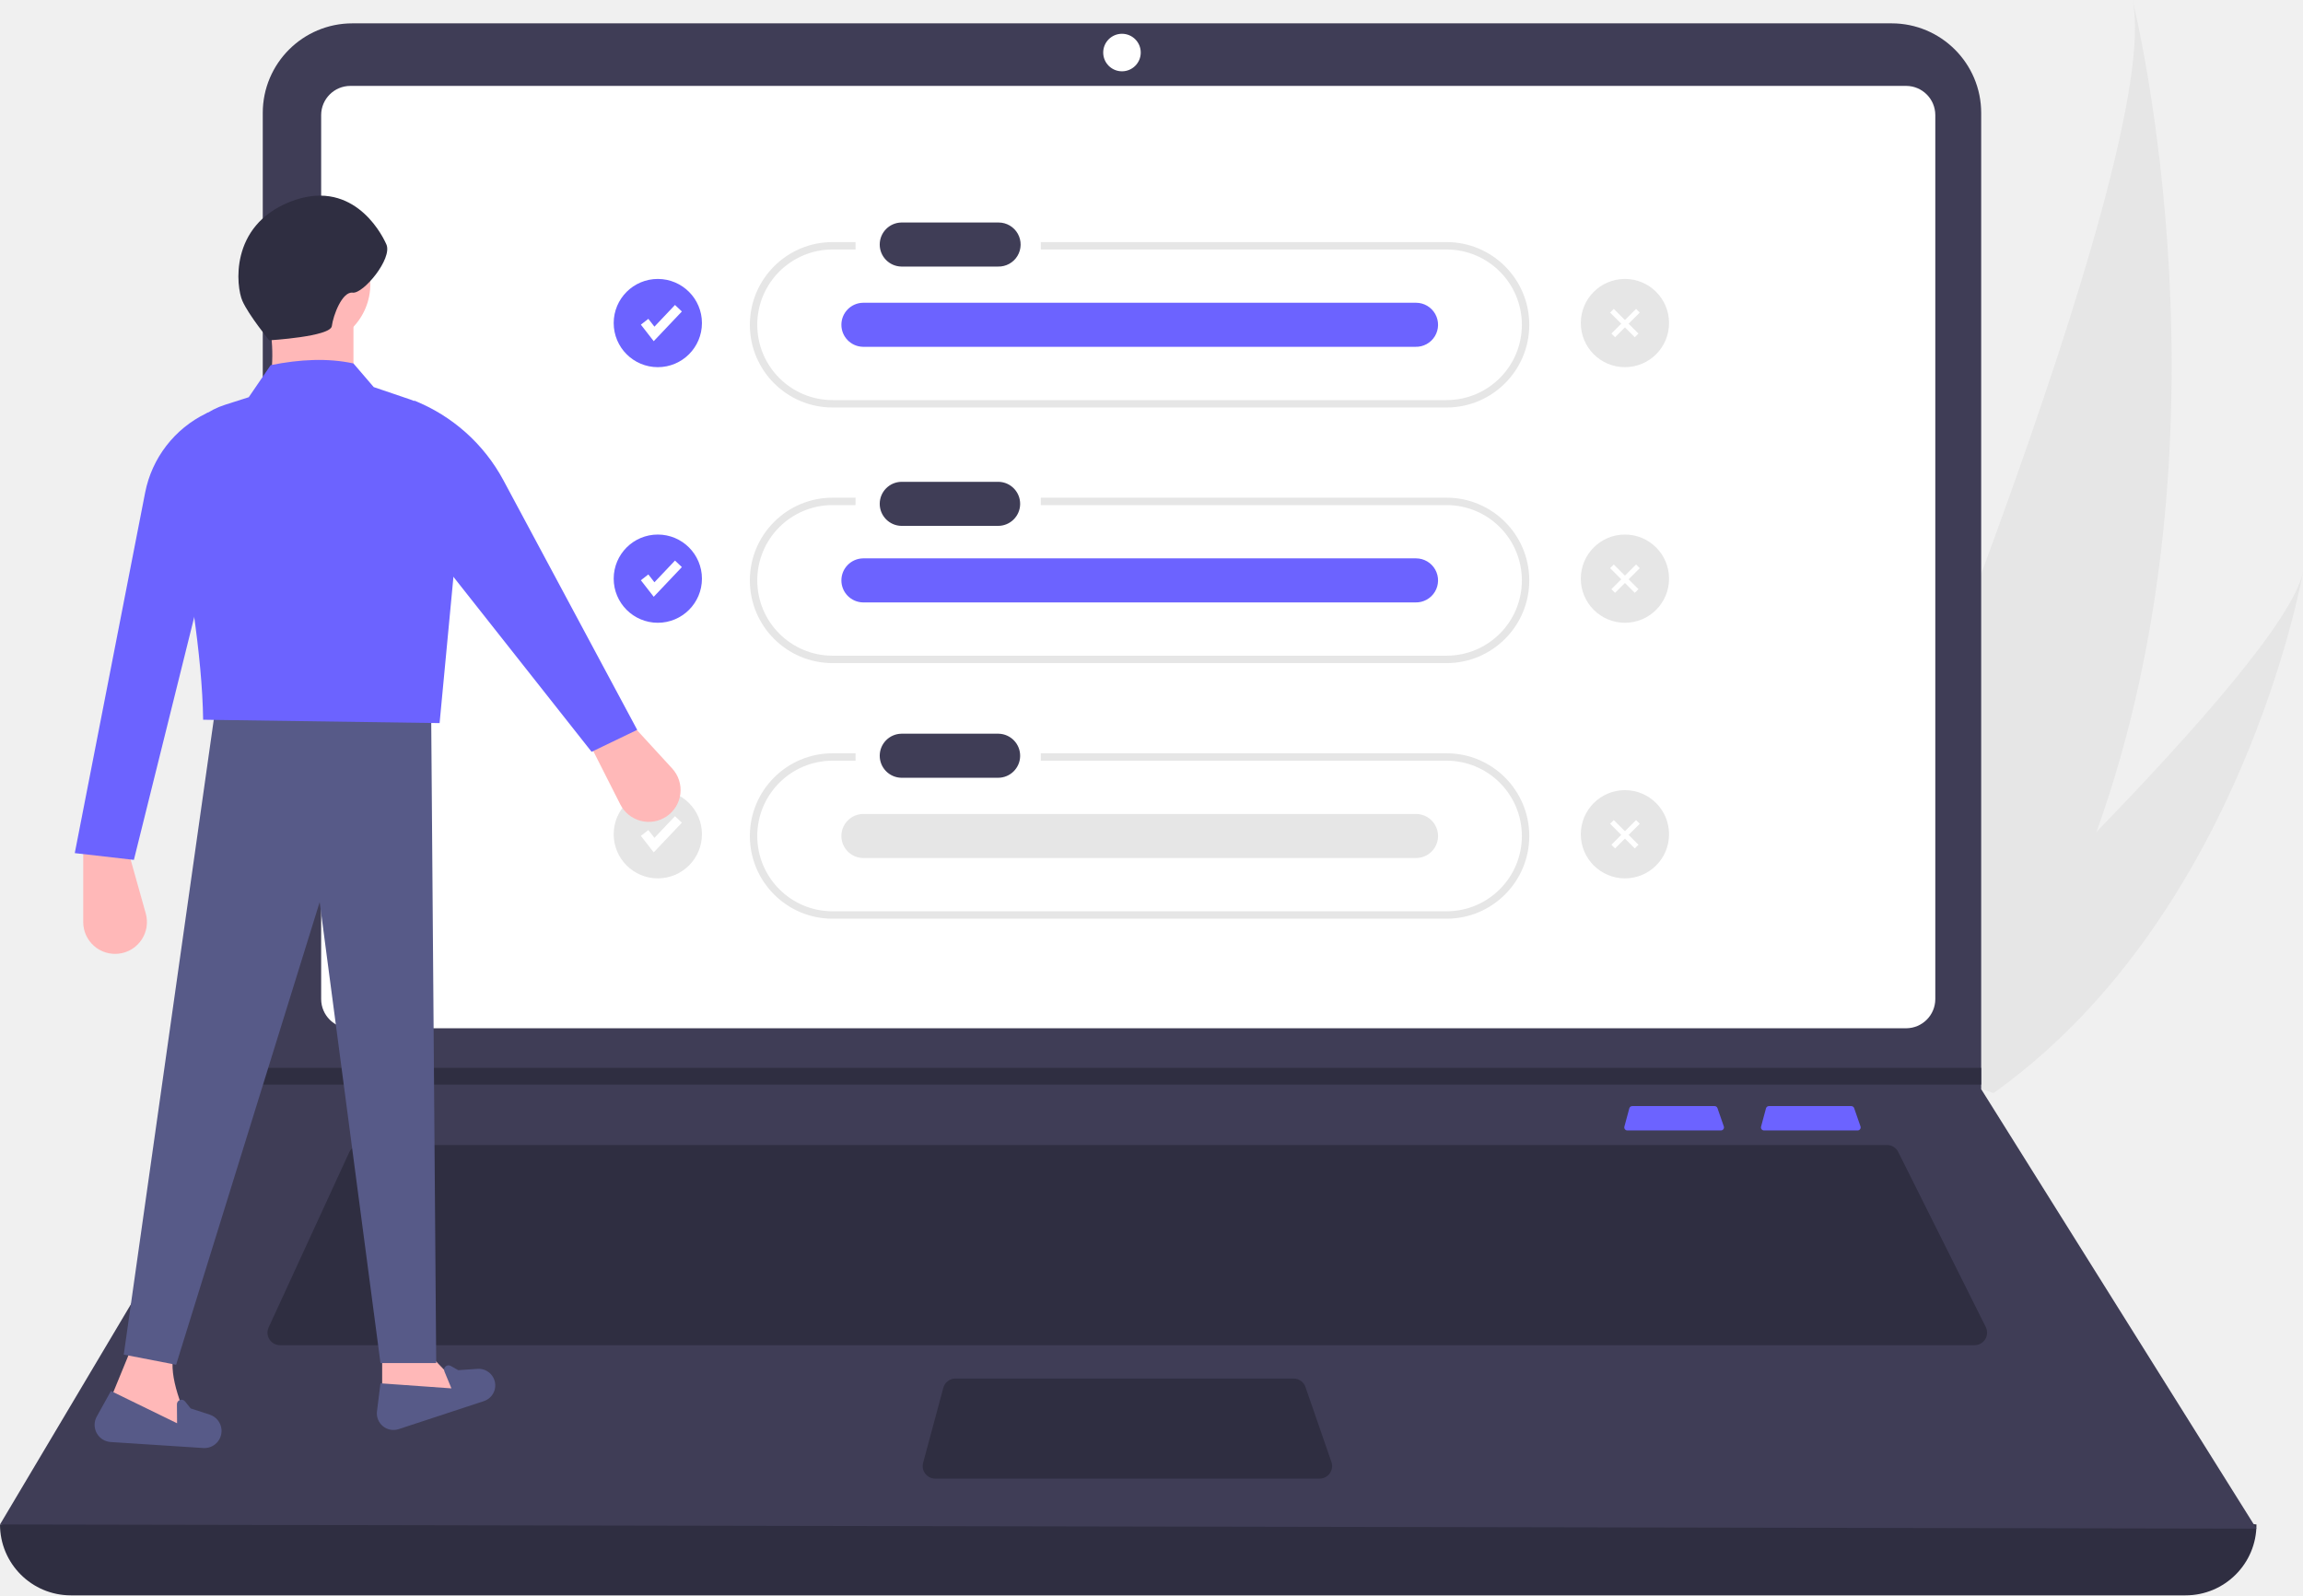
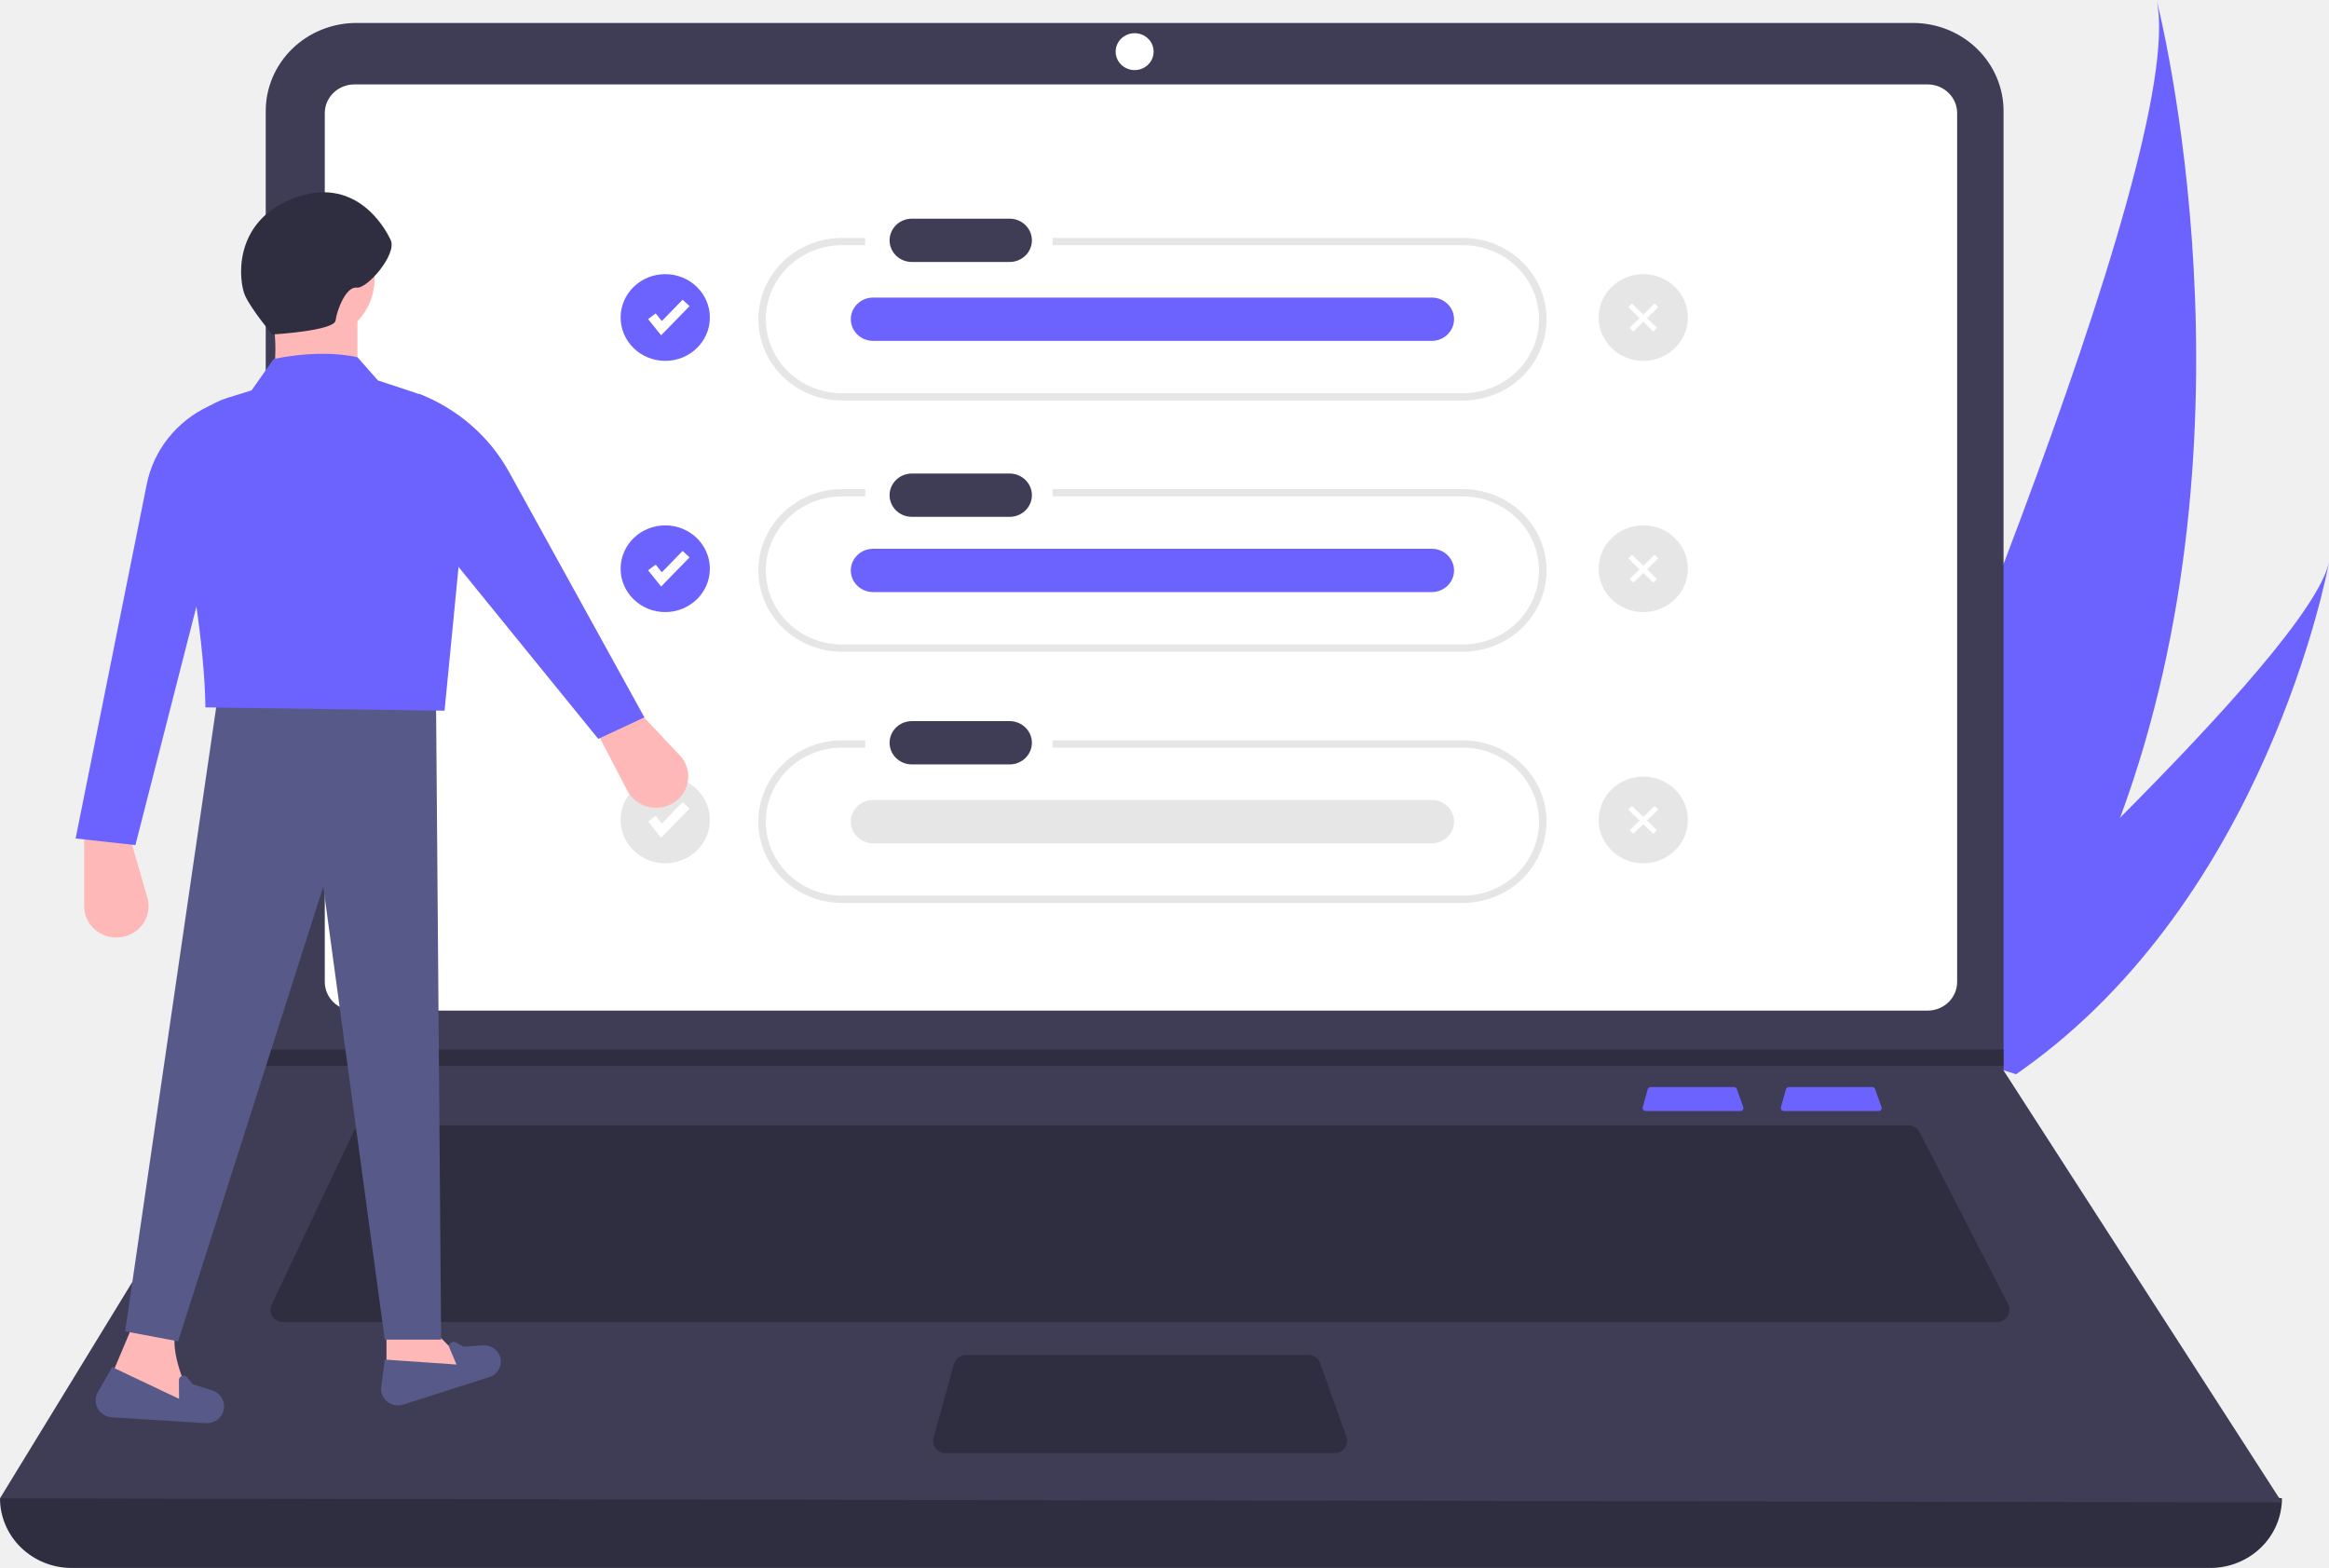
- <svg xmlns="http://www.w3.org/2000/svg" id="e947267e-2fd0-4612-8553-18e563890315" data-name="Layer 1" width="808.778" height="560.418" viewBox="0 0 808.778 560.418">
-   <path d="M931.874,462.004a348.201,348.201,0,0,1-45.13,86.56c-.438.618-.884,1.223-1.332,1.837L827.663,531.7c.261-.596.546-1.264.85-1.994C846.7,486.687,956.151,224.46,944.529,169.791,945.639,174.28,981.902,322.801,931.874,462.004Z" transform="translate(-195.6108 -169.7909)" fill="#e6e6e6" />
-   <path d="M897.885,552.173c-.705.532-1.431,1.057-2.164,1.568l-43.321-14.03c.518-.479,1.121-1.044,1.815-1.681,11.34-10.6,45.03-42.358,77.659-76.025,35.065-36.18,68.914-74.558,72.515-91.249C1003.712,374.564,982.346,490.421,897.885,552.173Z" transform="translate(-195.6108 -169.7909)" fill="#e6e6e6" />
-   <path d="M963.145,730.209H220.512a24.901,24.901,0,0,1-24.901-24.901v0q403.807-46.93,792.435,0v0A24.901,24.901,0,0,1,963.145,730.209Z" transform="translate(-195.6108 -169.7909)" fill="#2f2e41" />
-   <path d="M988.046,706.773l-792.435-1.465L287.451,550.776l.439-.732V209.472a31.475,31.475,0,0,1,31.478-31.478H859.894A31.475,31.475,0,0,1,891.372,209.472v342.915Z" transform="translate(-195.6108 -169.7909)" fill="#3f3d56" />
-   <path d="M318.651,199.966a10.265,10.265,0,0,0-10.253,10.253V520.748a10.265,10.265,0,0,0,10.253,10.253H865.006a10.266,10.266,0,0,0,10.253-10.253V210.219a10.265,10.265,0,0,0-10.253-10.253Z" transform="translate(-195.6108 -169.7909)" fill="#fff" />
-   <path d="M322.241,572.015a4.406,4.406,0,0,0-3.992,2.558l-28.299,61.52a4.394,4.394,0,0,0,3.992,6.231H889.053a4.394,4.394,0,0,0,3.929-6.36l-30.76-61.52a4.372,4.372,0,0,0-3.929-2.429Z" transform="translate(-195.6108 -169.7909)" fill="#2f2e41" />
-   <circle cx="394.021" cy="18.457" r="6.591" fill="#fff" />
-   <path d="M531.137,654.042a4.401,4.401,0,0,0-4.243,3.251l-7.099,26.366a4.394,4.394,0,0,0,4.243,5.537H659.036A4.393,4.393,0,0,0,663.187,683.364l-9.126-26.366a4.397,4.397,0,0,0-4.153-2.957Z" transform="translate(-195.6108 -169.7909)" fill="#2f2e41" />
-   <polygon points="695.761 375.126 695.761 380.985 91.84 380.985 92.295 380.253 92.295 375.126 695.761 375.126" fill="#2f2e41" />
-   <path d="M703.615,254.83H561.125v2.603H703.615a26.451,26.451,0,0,1,0,52.902H488.003a26.451,26.451,0,0,1,0-52.902h8.057v-2.603h-8.057a29.053,29.053,0,0,0,0,58.107H703.615a29.053,29.053,0,1,0,0-58.107Z" transform="translate(-195.6108 -169.7909)" fill="#e6e6e6" />
-   <path d="M703.615,344.619H561.125v2.603H703.615a26.451,26.451,0,0,1,0,52.902H488.003a26.451,26.451,0,0,1,0-52.902h8.057v-2.603h-8.057a29.053,29.053,0,0,0,0,58.107H703.615a29.053,29.053,0,1,0,0-58.107Z" transform="translate(-195.6108 -169.7909)" fill="#e6e6e6" />
-   <path d="M703.615,434.407H561.125V437.01H703.615a26.451,26.451,0,1,1,0,52.902H488.003a26.451,26.451,0,0,1,0-52.902h8.057v-2.603h-8.057a29.053,29.053,0,0,0,0,58.107H703.615a29.053,29.053,0,1,0,0-58.107Z" transform="translate(-195.6108 -169.7909)" fill="#e6e6e6" />
-   <path id="ab287899-84e3-434f-b92d-b2aaa12c9990" data-name="Path 40" d="M512.144,247.954a7.739,7.739,0,0,0,0,15.475h33.945a7.739,7.739,0,1,0,.254-15.475q-.127-.002-.254,0Z" transform="translate(-195.6108 -169.7909)" fill="#3f3d56" />
-   <path id="af2a4b37-a3ed-4662-953e-6f9b285406f1" data-name="Path 40" d="M512.144,339.044a7.739,7.739,0,0,0,0,15.475h33.945a7.739,7.739,0,0,0,.254-15.475q-.127-.002-.254,0Z" transform="translate(-195.6108 -169.7909)" fill="#3f3d56" />
-   <path id="ff7e389f-e1f1-4104-a8c8-8a888f7bdbd5" data-name="Path 40" d="M512.144,427.532a7.739,7.739,0,0,0,0,15.475h33.945a7.739,7.739,0,0,0,.254-15.475q-.127-.002-.254,0Z" transform="translate(-195.6108 -169.7909)" fill="#3f3d56" />
-   <path id="ab3f55ca-45f9-4d6f-a8ad-e44fa73330dd" data-name="Path 40" d="M498.68,276.146a7.739,7.739,0,0,0,0,15.475H692.684a7.739,7.739,0,1,0,.254-15.475q-.127-.002-.254,0Z" transform="translate(-195.6108 -169.7909)" fill="#6c63ff" />
-   <path id="b755e68c-1f13-420d-a9db-7573ff270e8f" data-name="Path 40" d="M498.68,365.935a7.739,7.739,0,0,0,0,15.475H692.684a7.739,7.739,0,1,0,.254-15.475q-.127-.002-.254,0Z" transform="translate(-195.6108 -169.7909)" fill="#6c63ff" />
-   <path id="f0f56a0b-ed67-4282-9bfe-4d2fc6a8304e" data-name="Path 40" d="M498.68,455.723a7.739,7.739,0,0,0,0,15.475H692.684a7.739,7.739,0,1,0,.254-15.475q-.127-.002-.254,0Z" transform="translate(-195.6108 -169.7909)" fill="#e6e6e6" />
-   <circle cx="231.015" cy="113.483" r="15.495" fill="#6c63ff" />
-   <polygon points="229.577 119.849 225.063 114.045 227.688 112.003 229.826 114.751 237.046 107.129 239.461 109.417 229.577 119.849" fill="#fff" />
-   <circle cx="231.015" cy="203.272" r="15.495" fill="#6c63ff" />
-   <polygon points="229.577 209.638 225.063 203.834 227.688 201.792 229.826 204.54 237.046 196.918 239.461 199.206 229.577 209.638" fill="#fff" />
-   <circle cx="231.015" cy="293.06" r="15.495" fill="#e6e6e6" />
-   <circle cx="570.65" cy="113.483" r="15.495" fill="#e6e6e6" />
-   <circle cx="570.65" cy="203.272" r="15.495" fill="#e6e6e6" />
-   <circle cx="570.65" cy="293.06" r="15.495" fill="#e6e6e6" />
-   <polygon points="229.577 299.427 225.063 293.623 227.688 291.581 229.826 294.329 237.046 286.707 239.461 288.994 229.577 299.427" fill="#fff" />
-   <rect x="765.121" y="277.147" width="1.824" height="12.254" transform="translate(-171.5497 454.8453) rotate(-45)" fill="#fff" />
-   <rect x="760.362" y="282.362" width="12.254" height="1.824" transform="translate(-171.4161 455.1678) rotate(-45)" fill="#fff" />
-   <rect x="765.121" y="366.936" width="1.824" height="12.254" transform="translate(-235.0399 481.1438) rotate(-45)" fill="#fff" />
-   <rect x="760.362" y="372.151" width="12.254" height="1.824" transform="translate(-234.9064 481.4663) rotate(-45)" fill="#fff" />
-   <rect x="765.121" y="456.725" width="1.824" height="12.254" transform="translate(-298.5302 507.4424) rotate(-45)" fill="#fff" />
-   <rect x="760.362" y="461.939" width="12.254" height="1.824" transform="translate(-298.3966 507.7648) rotate(-45)" fill="#fff" />
-   <path d="M429.606,456.644l0,0a11.189,11.189,0,0,0,2.072-16.896l-14.875-16.215-14.288,7.234,10.936,21.599A11.189,11.189,0,0,0,429.606,456.644Z" transform="translate(-195.6108 -169.7909)" fill="#ffb8b8" />
-   <path d="M237.317,504.799h0a11.189,11.189,0,0,0,9.48-14.138l-5.947-21.186H224.836v24.209A11.189,11.189,0,0,0,237.317,504.799Z" transform="translate(-195.6108 -169.7909)" fill="#ffb8b8" />
-   <polygon points="134.211 494.829 164.462 490.084 152.006 477.034 134.211 477.034 134.211 494.829" fill="#ffb8b8" />
-   <path d="M232.547,665.806l31.437,8.304c-5.79-12.011-9.356-22.639-7.118-29.657l-14.829-1.779Z" transform="translate(-195.6108 -169.7909)" fill="#ffb8b8" />
-   <polygon points="43.46 475.848 61.848 479.407 112.265 316.886 133.618 478.814 153.192 478.814 151.412 249.861 75.49 249.861 43.46 475.848" fill="#575a88" />
-   <path d="M335.613,671.822l29.922-9.843a5.819,5.819,0,0,0,3.387-8.131h0a5.819,5.819,0,0,0-5.597-3.204l-6.788.459-2.66-1.497a1.547,1.547,0,0,0-2.19,1.938l2.453,5.957-24.912-1.779-1.229,9.833A5.835,5.835,0,0,0,335.613,671.822Z" transform="translate(-195.6108 -169.7909)" fill="#575a88" />
-   <path d="M234.479,676.347l32.527,2.109a6.022,6.022,0,0,0,6.392-6.497h0a6.022,6.022,0,0,0-4.136-5.237l-6.693-2.182-1.975-2.465a1.601,1.601,0,0,0-2.85,1.014l.054,6.667-23.228-11.331-4.978,8.965A6.038,6.038,0,0,0,234.479,676.347Z" transform="translate(-195.6108 -169.7909)" fill="#575a88" />
-   <circle cx="108.113" cy="99.796" r="21.946" fill="#ffb8b8" />
-   <path d="M289.488,309.92h30.25v-29.064H289.488C291.988,289.832,291.665,299.612,289.488,309.92Z" transform="translate(-195.6108 -169.7909)" fill="#ffb8b8" />
-   <path d="M266.949,422.617l83.04,1.186,8.304-87.73a27.397,27.397,0,0,0-18.587-25.942l-12.85-4.364-7.118-8.304c-8.986-1.942-18.764-1.471-29.064.593l-7.711,11.27-8.303,2.65A27.312,27.312,0,0,0,255.663,338.763C261.842,370.677,266.646,400.338,266.949,422.617Z" transform="translate(-195.6108 -169.7909)" fill="#6c63ff" />
-   <path d="M221.87,469.476l20.76,2.373,23.726-95.496,2.373-61.687-.7.339A39.291,39.291,0,0,0,246.578,342.848Z" transform="translate(-195.6108 -169.7909)" fill="#6c63ff" />
-   <path d="M403.372,433.887l16.015-7.711-46.973-87.651a61.413,61.413,0,0,0-31.321-28.012h0l8.897,55.755Z" transform="translate(-195.6108 -169.7909)" fill="#6c63ff" />
-   <path d="M290.16,289.339s21.52-1.276,21.986-4.999,3.608-12.214,7.33-11.748,14.038-11.943,11.829-16.945-12.637-23.419-33.926-14.931-18.849,29.776-16.64,34.779S290.16,289.339,290.16,289.339Z" transform="translate(-195.6108 -169.7909)" fill="#2f2e41" />
-   <path d="M816.83,558.338a1.072,1.072,0,0,0-1.033.792l-1.729,6.42a1.07,1.07,0,0,0,1.033,1.348H847.975a1.07,1.07,0,0,0,1.011-1.42l-2.222-6.42a1.071,1.071,0,0,0-1.011-.72Z" transform="translate(-195.6108 -169.7909)" fill="#6c63ff" />
-   <path d="M768.83,558.338a1.072,1.072,0,0,0-1.033.792l-1.729,6.42a1.07,1.07,0,0,0,1.033,1.348H799.975a1.07,1.07,0,0,0,1.011-1.42l-2.222-6.42a1.071,1.071,0,0,0-1.011-.72Z" transform="translate(-195.6108 -169.7909)" fill="#6c63ff" />
+ <svg xmlns="http://www.w3.org/2000/svg" width="358" height="241" viewBox="0 0 358 241" fill="none">
+   <g clip-path="url(#clip0)">
+     <path d="M325.902 125.662C321.075 138.92 314.35 151.451 305.925 162.886C305.731 163.152 305.534 163.412 305.335 163.676L279.773 155.634C279.889 155.378 280.015 155.09 280.15 154.777C288.2 136.277 336.648 23.51 331.503 0C331.995 1.931 348.046 65.8 325.902 125.662Z" fill="#6C63FF" />
+     <path d="M310.857 164.438C310.544 164.666 310.223 164.892 309.899 165.112L290.723 159.079C290.952 158.873 291.219 158.63 291.526 158.356C296.546 153.798 311.459 140.14 325.902 125.662C341.423 110.104 356.406 93.6 358 86.422C357.7 88.06 348.243 137.883 310.857 164.438Z" fill="#6C63FF" />
+     <path d="M339.744 241H11.022C8.099 241 5.295 239.872 3.228 237.864C1.161 235.855 0 233.132 0 230.292C119.161 216.837 236.083 216.837 350.766 230.292C350.766 233.132 349.605 235.855 347.538 237.864C345.47 239.872 342.667 241 339.744 241Z" fill="#2F2E41" />
+     <path d="M350.766 230.922L0 230.292L40.653 163.837L40.847 163.522V17.064C40.847 15.287 41.207 13.526 41.907 11.884C42.608 10.242 43.634 8.749 44.928 7.492C46.222 6.235 47.758 5.238 49.448 4.558C51.139 3.878 52.951 3.528 54.78 3.528H294.04C295.87 3.528 297.682 3.878 299.373 4.558C301.063 5.238 302.599 6.235 303.893 7.492C305.187 8.749 306.213 10.242 306.913 11.884C307.614 13.526 307.974 15.287 307.974 17.064V164.53L350.766 230.922Z" fill="#3F3D56" />
+     <path d="M54.463 12.976C53.259 12.978 52.106 13.443 51.255 14.269C50.404 15.096 49.925 16.217 49.924 17.386V150.924C49.926 152.093 50.404 153.214 51.255 154.041C52.106 154.867 53.26 155.332 54.463 155.334H296.303C297.506 155.332 298.66 154.867 299.511 154.041C300.362 153.214 300.84 152.093 300.842 150.924V17.386C300.84 16.217 300.362 15.096 299.511 14.269C298.66 13.443 297.506 12.978 296.303 12.976H54.463Z" fill="white" />
+     <path d="M56.052 172.971C55.68 172.971 55.316 173.075 55.003 173.27C54.69 173.465 54.441 173.743 54.285 174.071L41.759 200.526C41.622 200.814 41.563 201.131 41.585 201.447C41.608 201.763 41.712 202.069 41.888 202.336C42.064 202.603 42.306 202.822 42.592 202.974C42.878 203.126 43.199 203.206 43.526 203.206H306.947C307.279 203.206 307.605 203.124 307.894 202.967C308.184 202.81 308.428 202.584 308.602 202.31C308.776 202.036 308.875 201.723 308.89 201.401C308.905 201.079 308.835 200.759 308.687 200.471L295.071 174.015C294.91 173.701 294.662 173.436 294.355 173.252C294.047 173.067 293.693 172.97 293.332 172.971L56.052 172.971Z" fill="#2F2E41" />
+     <path d="M174.41 10.772C176.022 10.772 177.328 9.503 177.328 7.937C177.328 6.372 176.022 5.103 174.41 5.103C172.799 5.103 171.493 6.372 171.493 7.937C171.493 9.503 172.799 10.772 174.41 10.772Z" fill="white" />
+     <path d="M148.518 208.245C148.091 208.246 147.675 208.383 147.336 208.636C146.996 208.888 146.752 209.242 146.64 209.643L143.498 220.982C143.42 221.262 143.41 221.555 143.468 221.84C143.526 222.125 143.651 222.392 143.832 222.623C144.014 222.853 144.248 223.039 144.515 223.168C144.783 223.296 145.078 223.363 145.376 223.363H205.132C205.442 223.363 205.748 223.291 206.023 223.153C206.299 223.015 206.536 222.815 206.716 222.569C206.896 222.324 207.013 222.04 207.057 221.742C207.101 221.444 207.071 221.14 206.969 220.855L202.93 209.517C202.797 209.146 202.549 208.824 202.22 208.596C201.89 208.368 201.496 208.245 201.092 208.245L148.518 208.245Z" fill="#2F2E41" />
+     <path d="M307.974 161.318V163.837H40.652L40.854 163.522V161.318H307.974Z" fill="#2F2E41" />
+     <path d="M224.864 36.57H161.792V37.689H224.864C227.969 37.689 230.948 38.887 233.143 41.021C235.339 43.154 236.573 46.047 236.573 49.064C236.573 52.081 235.339 54.974 233.143 57.107C230.948 59.24 227.969 60.439 224.864 60.439H129.425C126.32 60.439 123.342 59.24 121.146 57.107C118.951 54.974 117.717 52.081 117.717 49.064C117.717 46.047 118.951 43.154 121.146 41.021C123.342 38.887 126.32 37.689 129.425 37.689H132.992V36.57H129.425C126.016 36.572 122.747 37.889 120.337 40.232C117.927 42.575 116.573 45.752 116.573 49.064C116.573 52.376 117.927 55.553 120.337 57.896C122.747 60.239 126.016 61.556 129.425 61.558H224.864C226.554 61.559 228.227 61.236 229.788 60.609C231.349 59.981 232.768 59.061 233.963 57.901C235.158 56.741 236.106 55.363 236.752 53.847C237.399 52.33 237.732 50.705 237.732 49.064C237.732 47.422 237.399 45.797 236.752 44.281C236.106 42.765 235.158 41.387 233.963 40.227C232.768 39.066 231.349 38.146 229.788 37.519C228.227 36.891 226.554 36.569 224.864 36.57Z" fill="#E6E6E6" />
+     <path d="M224.864 75.182H161.792V76.301H224.864C227.968 76.303 230.944 77.502 233.139 79.635C235.333 81.769 236.565 84.661 236.565 87.676C236.565 90.692 235.333 93.584 233.139 95.717C230.944 97.85 227.968 99.049 224.864 99.051H129.425C126.32 99.051 123.342 97.853 121.146 95.719C118.951 93.586 117.717 90.693 117.717 87.676C117.717 84.659 118.951 81.766 121.146 79.633C123.342 77.5 126.32 76.301 129.425 76.301H132.992V75.182H129.425C126.016 75.184 122.747 76.501 120.337 78.844C117.927 81.187 116.573 84.364 116.573 87.676C116.573 90.989 117.927 94.165 120.337 96.508C122.747 98.851 126.016 100.168 129.425 100.17H224.864C226.554 100.171 228.227 99.849 229.788 99.221C231.349 98.594 232.768 97.674 233.963 96.513C235.158 95.353 236.106 93.975 236.752 92.459C237.399 90.943 237.732 89.318 237.732 87.676C237.732 86.035 237.399 84.41 236.752 82.893C236.106 81.377 235.158 79.999 233.963 78.839C232.768 77.679 231.349 76.759 229.788 76.131C228.227 75.504 226.554 75.181 224.864 75.182Z" fill="#E6E6E6" />
+     <path d="M224.864 113.795H161.792V114.914H224.864C227.97 114.914 230.948 116.112 233.143 118.245C235.339 120.379 236.573 123.272 236.573 126.289C236.573 129.305 235.339 132.199 233.143 134.332C230.948 136.465 227.97 137.663 224.864 137.663H129.425C126.32 137.663 123.342 136.465 121.146 134.332C118.951 132.199 117.717 129.305 117.717 126.289C117.717 123.272 118.951 120.379 121.146 118.245C123.342 116.112 126.32 114.914 129.425 114.914H132.992V113.795H129.425C126.015 113.795 122.744 115.111 120.332 117.454C117.92 119.797 116.565 122.975 116.565 126.289C116.565 129.602 117.92 132.78 120.332 135.123C122.744 137.466 126.015 138.783 129.425 138.783H224.864C226.553 138.783 228.225 138.459 229.786 137.832C231.346 137.204 232.764 136.283 233.958 135.123C235.152 133.963 236.099 132.586 236.746 131.07C237.392 129.554 237.725 127.929 237.725 126.289C237.725 124.648 237.392 123.023 236.746 121.507C236.099 119.992 235.152 118.614 233.958 117.454C232.764 116.294 231.346 115.374 229.786 114.746C228.225 114.118 226.553 113.795 224.864 113.795Z" fill="#E6E6E6" />
+     <path d="M140.111 33.613C139.212 33.627 138.355 33.984 137.725 34.606C137.095 35.229 136.741 36.067 136.741 36.941C136.741 37.814 137.095 38.652 137.725 39.274C138.355 39.897 139.212 40.254 140.111 40.268H155.137C155.586 40.275 156.033 40.196 156.452 40.035C156.87 39.875 157.252 39.636 157.575 39.332C157.898 39.028 158.157 38.665 158.336 38.264C158.515 37.863 158.61 37.432 158.618 36.995C158.625 36.558 158.544 36.124 158.379 35.718C158.213 35.311 157.967 34.94 157.654 34.626C157.342 34.312 156.968 34.061 156.556 33.887C156.143 33.713 155.699 33.62 155.249 33.613C155.212 33.612 155.174 33.612 155.137 33.613H140.111Z" fill="#3F3D56" />
+     <path d="M140.111 72.785C139.212 72.799 138.355 73.156 137.725 73.778C137.095 74.401 136.741 75.239 136.741 76.112C136.741 76.986 137.095 77.824 137.725 78.446C138.355 79.069 139.212 79.426 140.111 79.44H155.137C156.045 79.454 156.922 79.118 157.575 78.504C158.228 77.89 158.603 77.05 158.618 76.167C158.633 75.285 158.286 74.433 157.654 73.798C157.023 73.164 156.157 72.8 155.249 72.785C155.212 72.784 155.174 72.784 155.137 72.785H140.111Z" fill="#3F3D56" />
+     <path d="M140.111 110.838C139.212 110.852 138.356 111.209 137.725 111.831C137.095 112.454 136.742 113.292 136.742 114.165C136.742 115.038 137.095 115.877 137.725 116.499C138.356 117.122 139.212 117.478 140.111 117.493H155.137C156.045 117.507 156.922 117.171 157.575 116.557C158.228 115.943 158.603 115.102 158.618 114.22C158.633 113.337 158.286 112.485 157.654 111.851C157.023 111.217 156.157 110.852 155.249 110.838C155.212 110.837 155.174 110.837 155.137 110.838H140.111Z" fill="#3F3D56" />
+     <path d="M134.152 45.736C133.253 45.751 132.396 46.107 131.765 46.73C131.135 47.352 130.782 48.191 130.782 49.064C130.782 49.937 131.135 50.775 131.765 51.398C132.396 52.02 133.253 52.377 134.152 52.391H220.026C220.476 52.398 220.922 52.319 221.341 52.159C221.759 51.998 222.141 51.759 222.464 51.455C222.787 51.151 223.046 50.789 223.225 50.388C223.404 49.987 223.5 49.555 223.507 49.118C223.514 48.681 223.433 48.247 223.268 47.841C223.103 47.434 222.856 47.064 222.544 46.75C222.231 46.436 221.857 46.184 221.445 46.011C221.032 45.837 220.588 45.744 220.138 45.736C220.101 45.736 220.063 45.736 220.026 45.736H134.152Z" fill="#6C63FF" />
+     <path d="M134.152 84.349C133.253 84.363 132.396 84.72 131.766 85.342C131.135 85.965 130.782 86.803 130.782 87.676C130.782 88.549 131.135 89.388 131.766 90.01C132.396 90.633 133.253 90.989 134.152 91.004H220.026C220.475 91.011 220.922 90.932 221.341 90.771C221.759 90.611 222.141 90.372 222.464 90.068C222.787 89.764 223.046 89.401 223.225 89C223.404 88.599 223.5 88.168 223.507 87.731C223.514 87.294 223.433 86.86 223.268 86.453C223.102 86.047 222.856 85.676 222.544 85.362C222.231 85.048 221.857 84.797 221.445 84.623C221.032 84.449 220.588 84.356 220.138 84.349C220.101 84.348 220.063 84.348 220.026 84.349H134.152Z" fill="#6C63FF" />
+     <path d="M134.152 122.961C133.253 122.975 132.396 123.332 131.766 123.955C131.135 124.577 130.782 125.415 130.782 126.289C130.782 127.162 131.135 128 131.766 128.623C132.396 129.245 133.253 129.602 134.152 129.616H220.026C220.475 129.623 220.922 129.544 221.341 129.384C221.759 129.223 222.141 128.984 222.464 128.68C222.787 128.376 223.046 128.013 223.225 127.612C223.404 127.212 223.5 126.78 223.507 126.343C223.514 125.906 223.433 125.472 223.268 125.066C223.102 124.659 222.856 124.288 222.544 123.974C222.231 123.66 221.857 123.409 221.445 123.235C221.032 123.062 220.588 122.968 220.138 122.961C220.101 122.961 220.063 122.961 220.026 122.961H134.152Z" fill="#E6E6E6" />
+     <path d="M102.257 55.465C106.045 55.465 109.116 52.482 109.116 48.802C109.116 45.121 106.045 42.138 102.257 42.138C98.469 42.138 95.398 45.121 95.398 48.802C95.398 52.482 98.469 55.465 102.257 55.465Z" fill="#6C63FF" />
+     <path d="M101.621 51.539L99.623 49.043L100.784 48.165L101.731 49.347L104.927 46.069L105.996 47.053L101.621 51.539Z" fill="white" />
+     <path d="M102.257 94.078C106.045 94.078 109.116 91.094 109.116 87.414C109.116 83.734 106.045 80.751 102.257 80.751C98.469 80.751 95.398 83.734 95.398 87.414C95.398 91.094 98.469 94.078 102.257 94.078Z" fill="#6C63FF" />
+     <path d="M101.621 90.152L99.623 87.656L100.784 86.778L101.731 87.96L104.927 84.682L105.996 85.666L101.621 90.152Z" fill="white" />
+     <path d="M102.257 132.69C106.045 132.69 109.116 129.707 109.116 126.027C109.116 122.346 106.045 119.363 102.257 119.363C98.469 119.363 95.398 122.346 95.398 126.027C95.398 129.707 98.469 132.69 102.257 132.69Z" fill="#E6E6E6" />
+     <path d="M252.594 55.465C256.382 55.465 259.453 52.482 259.453 48.802C259.453 45.121 256.382 42.138 252.594 42.138C248.806 42.138 245.735 45.121 245.735 48.802C245.735 52.482 248.806 55.465 252.594 55.465Z" fill="#E6E6E6" />
+     <path d="M252.594 94.078C256.382 94.078 259.453 91.094 259.453 87.414C259.453 83.734 256.382 80.751 252.594 80.751C248.806 80.751 245.735 83.734 245.735 87.414C245.735 91.094 248.806 94.078 252.594 94.078Z" fill="#E6E6E6" />
+     <path d="M252.594 132.69C256.382 132.69 259.453 129.707 259.453 126.027C259.453 122.346 256.382 119.363 252.594 119.363C248.806 119.363 245.735 122.346 245.735 126.027C245.735 129.707 248.806 132.69 252.594 132.69Z" fill="#E6E6E6" />
+     <path d="M101.621 128.764L99.623 126.268L100.784 125.39L101.731 126.572L104.927 123.294L105.996 124.278L101.621 128.764Z" fill="white" />
+     <path d="M250.861 46.661L250.29 47.216L254.126 50.942L254.697 50.387L250.861 46.661Z" fill="white" />
+     <path d="M254.327 46.661L250.492 50.387L251.063 50.942L254.898 47.216L254.327 46.661Z" fill="white" />
+     <path d="M250.861 85.274L250.29 85.828L254.126 89.554L254.697 89L250.861 85.274Z" fill="white" />
+     <path d="M254.327 85.274L250.492 89L251.063 89.554L254.898 85.828L254.327 85.274Z" fill="white" />
+     <path d="M250.861 123.886L250.29 124.441L254.126 128.167L254.697 127.612L250.861 123.886Z" fill="white" />
+     <path d="M254.327 123.886L250.492 127.612L251.063 128.167L254.898 124.441L254.327 123.886Z" fill="white" />
+     <path d="M103.576 123.357C104.174 122.973 104.678 122.468 105.055 121.876C105.432 121.285 105.673 120.62 105.76 119.93C105.847 119.239 105.779 118.538 105.56 117.876C105.342 117.213 104.978 116.604 104.493 116.091L97.909 109.118L91.585 112.229L96.425 121.518C96.741 122.123 97.185 122.657 97.728 123.084C98.271 123.511 98.901 123.822 99.576 123.996C100.252 124.169 100.957 124.202 101.647 124.092C102.336 123.982 102.994 123.732 103.576 123.357Z" fill="#FFB8B8" />
+     <path d="M18.461 144.066C19.172 143.985 19.858 143.756 20.469 143.393C21.08 143.031 21.604 142.544 22.003 141.966C22.401 141.388 22.666 140.733 22.78 140.046C22.893 139.359 22.851 138.656 22.657 137.986L20.025 128.875H12.936V139.286C12.936 139.965 13.084 140.636 13.37 141.255C13.656 141.875 14.073 142.428 14.595 142.88C15.117 143.331 15.731 143.67 16.398 143.874C17.064 144.079 17.767 144.144 18.461 144.066Z" fill="#FFB8B8" />
+     <path d="M59.407 212.794L72.798 210.754L67.284 205.142H59.407V212.794Z" fill="#FFB8B8" />
+     <path d="M16.349 213.304L30.265 216.875C27.702 211.71 26.123 207.14 27.114 204.122L20.55 203.356L16.349 213.304Z" fill="#FFB8B8" />
+     <path d="M19.237 204.632L27.377 206.162L49.693 136.272L59.145 205.907H67.809L67.022 107.449H33.415L19.237 204.632Z" fill="#575A88" />
+     <path d="M61.971 215.892L75.216 211.659C75.567 211.547 75.89 211.362 76.161 211.118C76.433 210.874 76.647 210.576 76.789 210.244C76.931 209.912 76.998 209.554 76.986 209.195C76.973 208.836 76.881 208.484 76.715 208.162C76.488 207.721 76.132 207.355 75.691 207.11C75.25 206.865 74.744 206.751 74.237 206.785L71.233 206.982L70.056 206.338C69.932 206.27 69.789 206.242 69.647 206.256C69.506 206.271 69.372 206.328 69.266 206.42C69.159 206.511 69.085 206.633 69.052 206.768C69.02 206.902 69.032 207.044 69.086 207.171L70.172 209.733L59.145 208.968L58.601 213.197C58.547 213.617 58.603 214.043 58.764 214.436C58.925 214.829 59.186 215.176 59.523 215.445C59.859 215.714 60.26 215.896 60.688 215.974C61.116 216.052 61.557 216.024 61.971 215.892Z" fill="#575A88" />
+     <path d="M17.205 217.837L31.603 218.744C31.985 218.768 32.367 218.712 32.725 218.58C33.083 218.447 33.407 218.241 33.675 217.976C33.944 217.711 34.15 217.393 34.281 217.044C34.411 216.694 34.463 216.321 34.432 215.95C34.389 215.442 34.193 214.956 33.867 214.555C33.541 214.155 33.101 213.856 32.601 213.698L29.638 212.76L28.764 211.7C28.672 211.589 28.546 211.507 28.405 211.468C28.263 211.429 28.112 211.434 27.974 211.482C27.835 211.53 27.715 211.619 27.63 211.736C27.546 211.853 27.501 211.993 27.502 212.136L27.526 215.003L17.245 210.13L15.041 213.986C14.822 214.368 14.707 214.799 14.705 215.237C14.703 215.675 14.816 216.106 15.032 216.49C15.248 216.875 15.56 217.2 15.94 217.435C16.32 217.671 16.755 217.809 17.205 217.837Z" fill="#575A88" />
+     <path d="M47.855 52.353C53.221 52.353 57.57 48.128 57.57 42.916C57.57 37.703 53.221 33.478 47.855 33.478C42.49 33.478 38.141 37.703 38.141 42.916C38.141 48.128 42.49 52.353 47.855 52.353Z" fill="#FFB8B8" />
+     <path d="M41.554 60.261H54.944V47.762H41.554C42.661 51.622 42.518 55.828 41.554 60.261Z" fill="#FFB8B8" />
+     <path d="M31.577 108.724L68.334 109.235L72.01 71.508C72.01 69.046 71.217 66.647 69.741 64.646C68.265 62.645 66.182 61.143 63.783 60.352L58.095 58.475L54.944 54.904C50.967 54.069 46.639 54.271 42.079 55.159L38.666 60.006L34.991 61.145C32.493 61.92 30.322 63.462 28.805 65.54C27.288 67.617 26.508 70.118 26.582 72.664C29.317 86.388 31.443 99.144 31.577 108.724Z" fill="#6C63FF" />
+     <path d="M11.623 128.875L20.813 129.896L31.315 88.829L32.365 62.301L32.055 62.447C29.624 63.59 27.501 65.267 25.853 67.345C24.205 69.423 23.077 71.846 22.56 74.421L11.623 128.875Z" fill="#6C63FF" />
+     <path d="M91.964 113.571L99.053 110.255L78.26 72.562C75.241 67.088 70.332 62.822 64.396 60.516L68.334 84.493L91.964 113.571Z" fill="#6C63FF" />
+     <path d="M41.851 51.41C41.851 51.41 51.377 50.861 51.583 49.261C51.79 47.66 53.18 44.008 54.828 44.209C56.476 44.409 61.042 39.073 60.064 36.922C59.086 34.77 54.47 26.85 45.047 30.501C35.624 34.151 36.704 43.306 37.681 45.457C38.66 47.608 41.851 51.41 41.851 51.41Z" fill="#2F2E41" />
+     <path d="M274.978 167.089C274.874 167.09 274.773 167.123 274.69 167.184C274.608 167.246 274.548 167.332 274.521 167.43L273.756 170.191C273.737 170.259 273.734 170.331 273.748 170.4C273.762 170.469 273.793 170.534 273.837 170.591C273.881 170.647 273.938 170.692 274.003 170.723C274.069 170.754 274.14 170.771 274.213 170.771H288.764C288.84 170.771 288.914 170.753 288.981 170.72C289.049 170.686 289.106 170.637 289.15 170.577C289.194 170.518 289.222 170.449 289.233 170.376C289.244 170.303 289.237 170.229 289.212 170.16L288.228 167.399C288.196 167.309 288.135 167.23 288.055 167.175C287.975 167.119 287.879 167.089 287.781 167.089H274.978Z" fill="#6C63FF" />
+     <path d="M253.731 167.089C253.627 167.09 253.526 167.123 253.443 167.184C253.361 167.246 253.301 167.332 253.274 167.43L252.509 170.191C252.49 170.259 252.487 170.331 252.502 170.4C252.516 170.469 252.546 170.534 252.59 170.591C252.634 170.647 252.691 170.692 252.756 170.723C252.822 170.754 252.893 170.771 252.966 170.771H267.518C267.593 170.771 267.667 170.753 267.735 170.72C267.802 170.686 267.86 170.637 267.903 170.577C267.947 170.518 267.976 170.449 267.986 170.376C267.997 170.303 267.99 170.229 267.965 170.16L266.981 167.399C266.949 167.309 266.889 167.23 266.808 167.175C266.728 167.119 266.632 167.089 266.534 167.089H253.731Z" fill="#6C63FF" />
+   </g>
+   <defs>
+     <clipPath id="clip0">
+       <rect width="358" height="241" fill="white" />
+     </clipPath>
+   </defs>
</svg>
